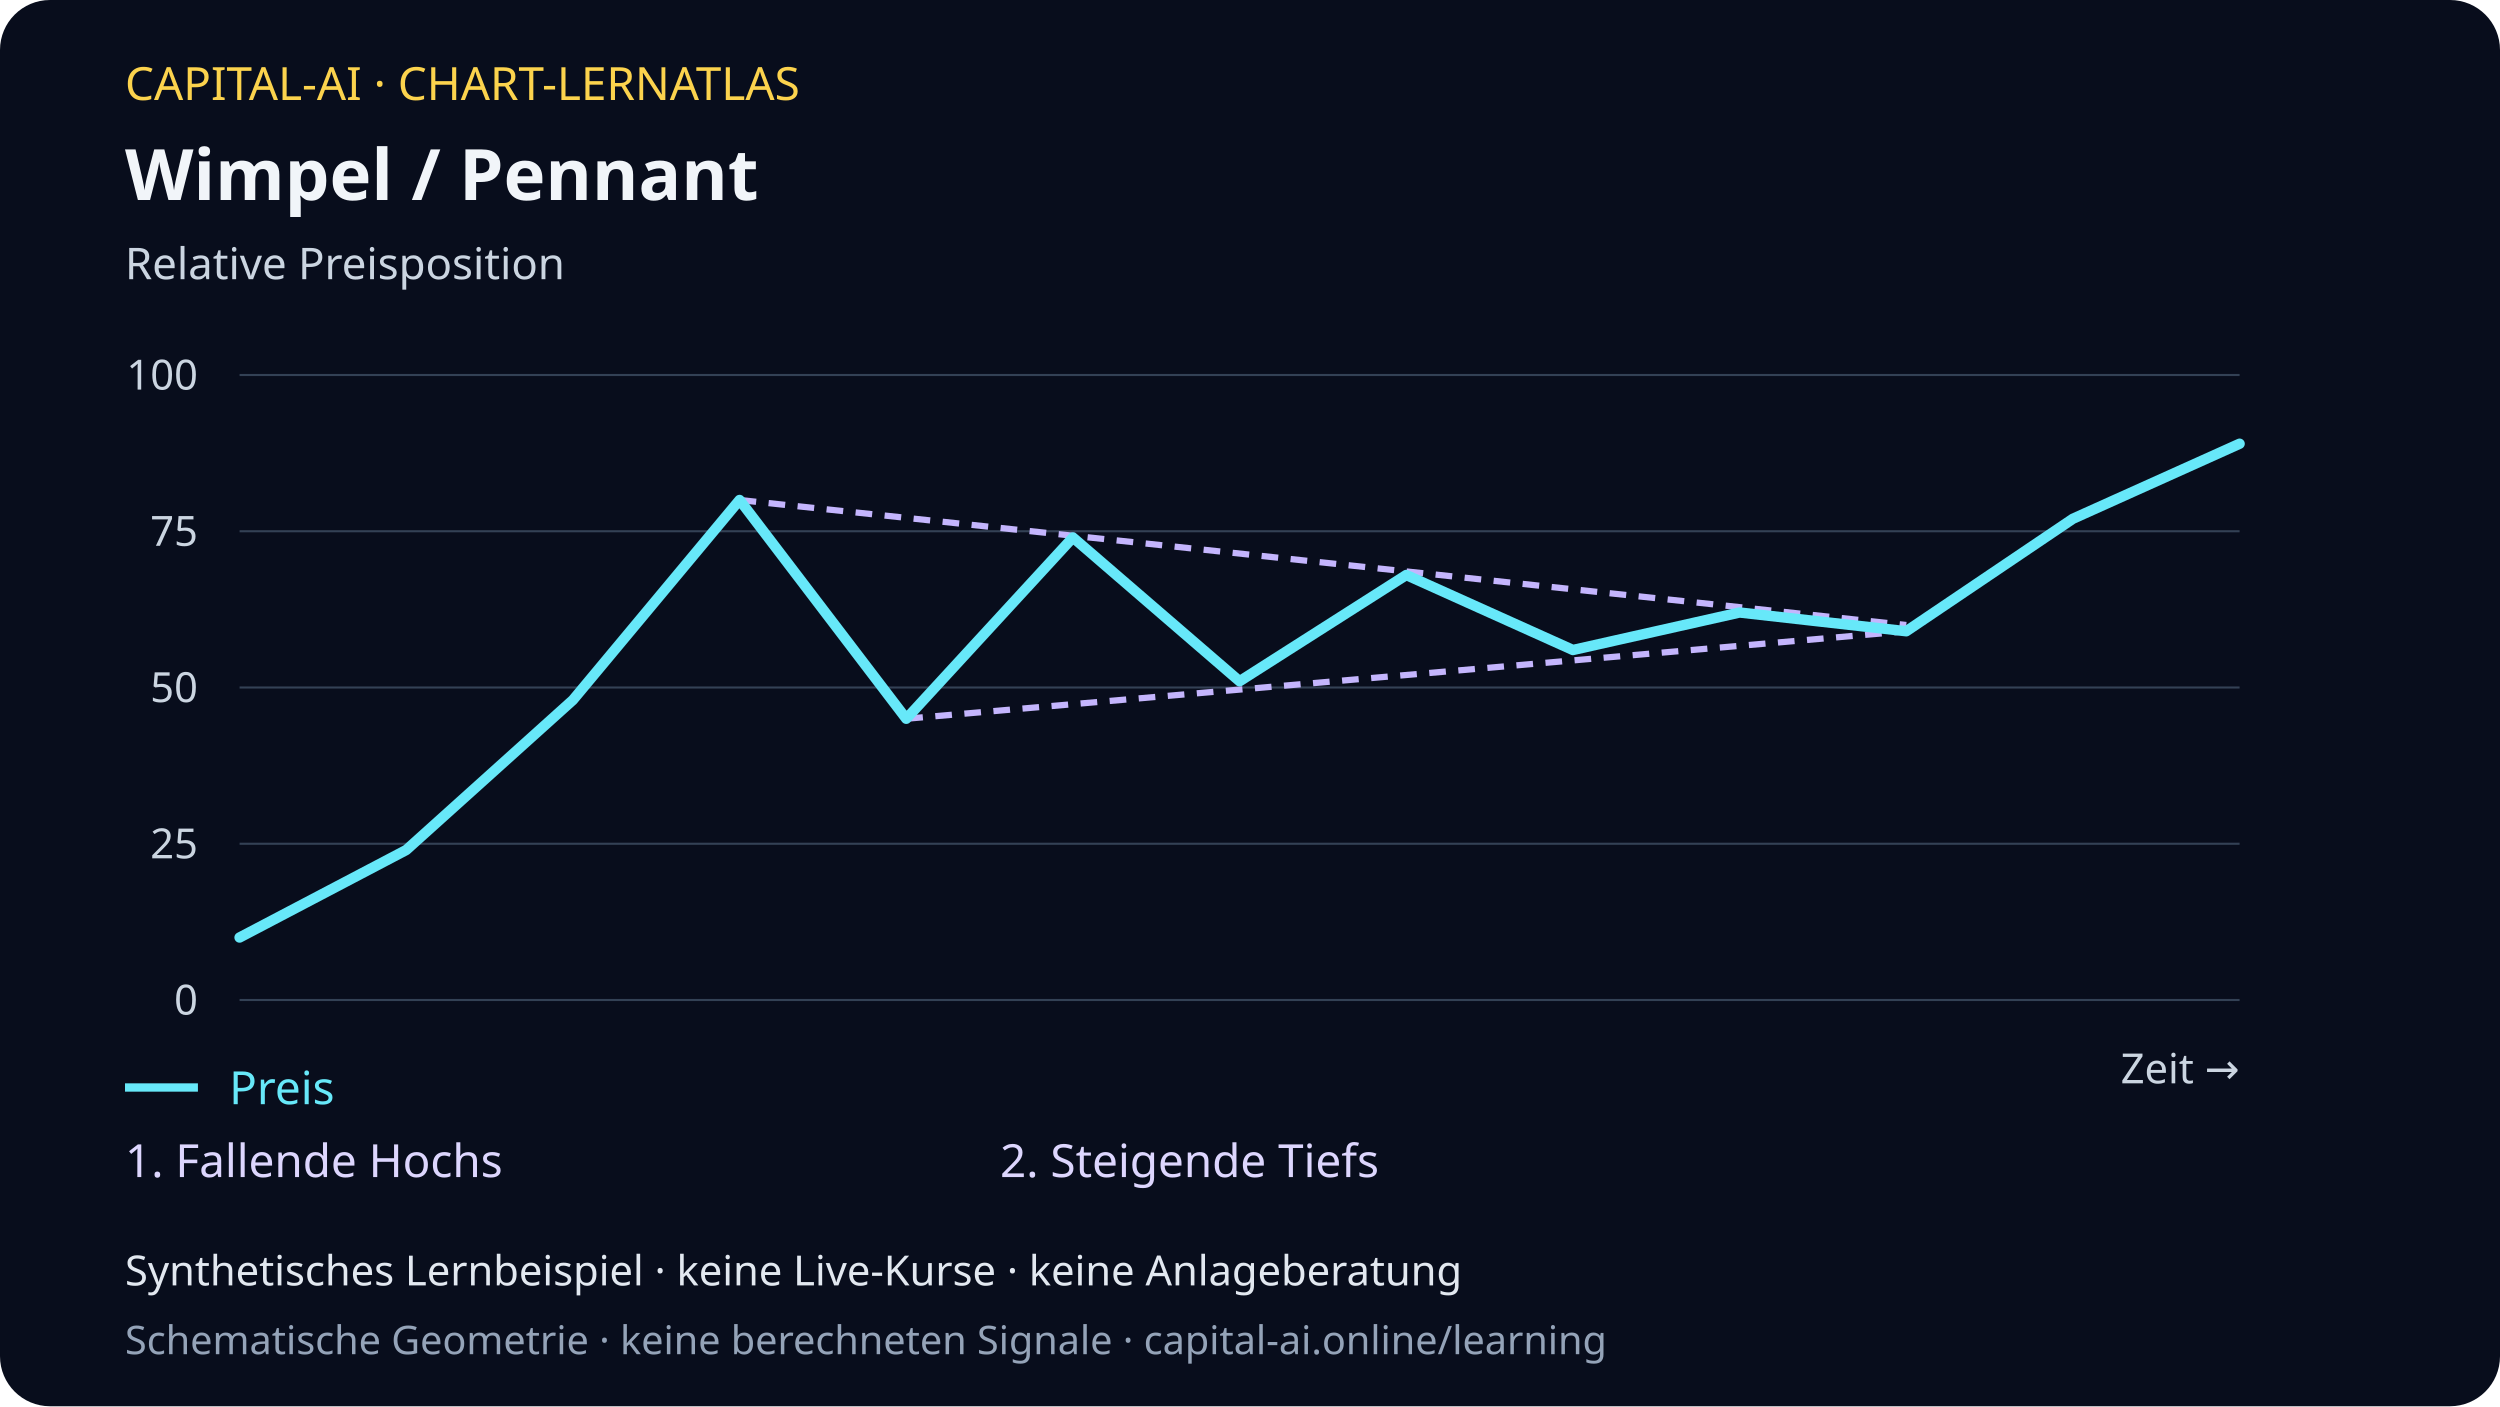
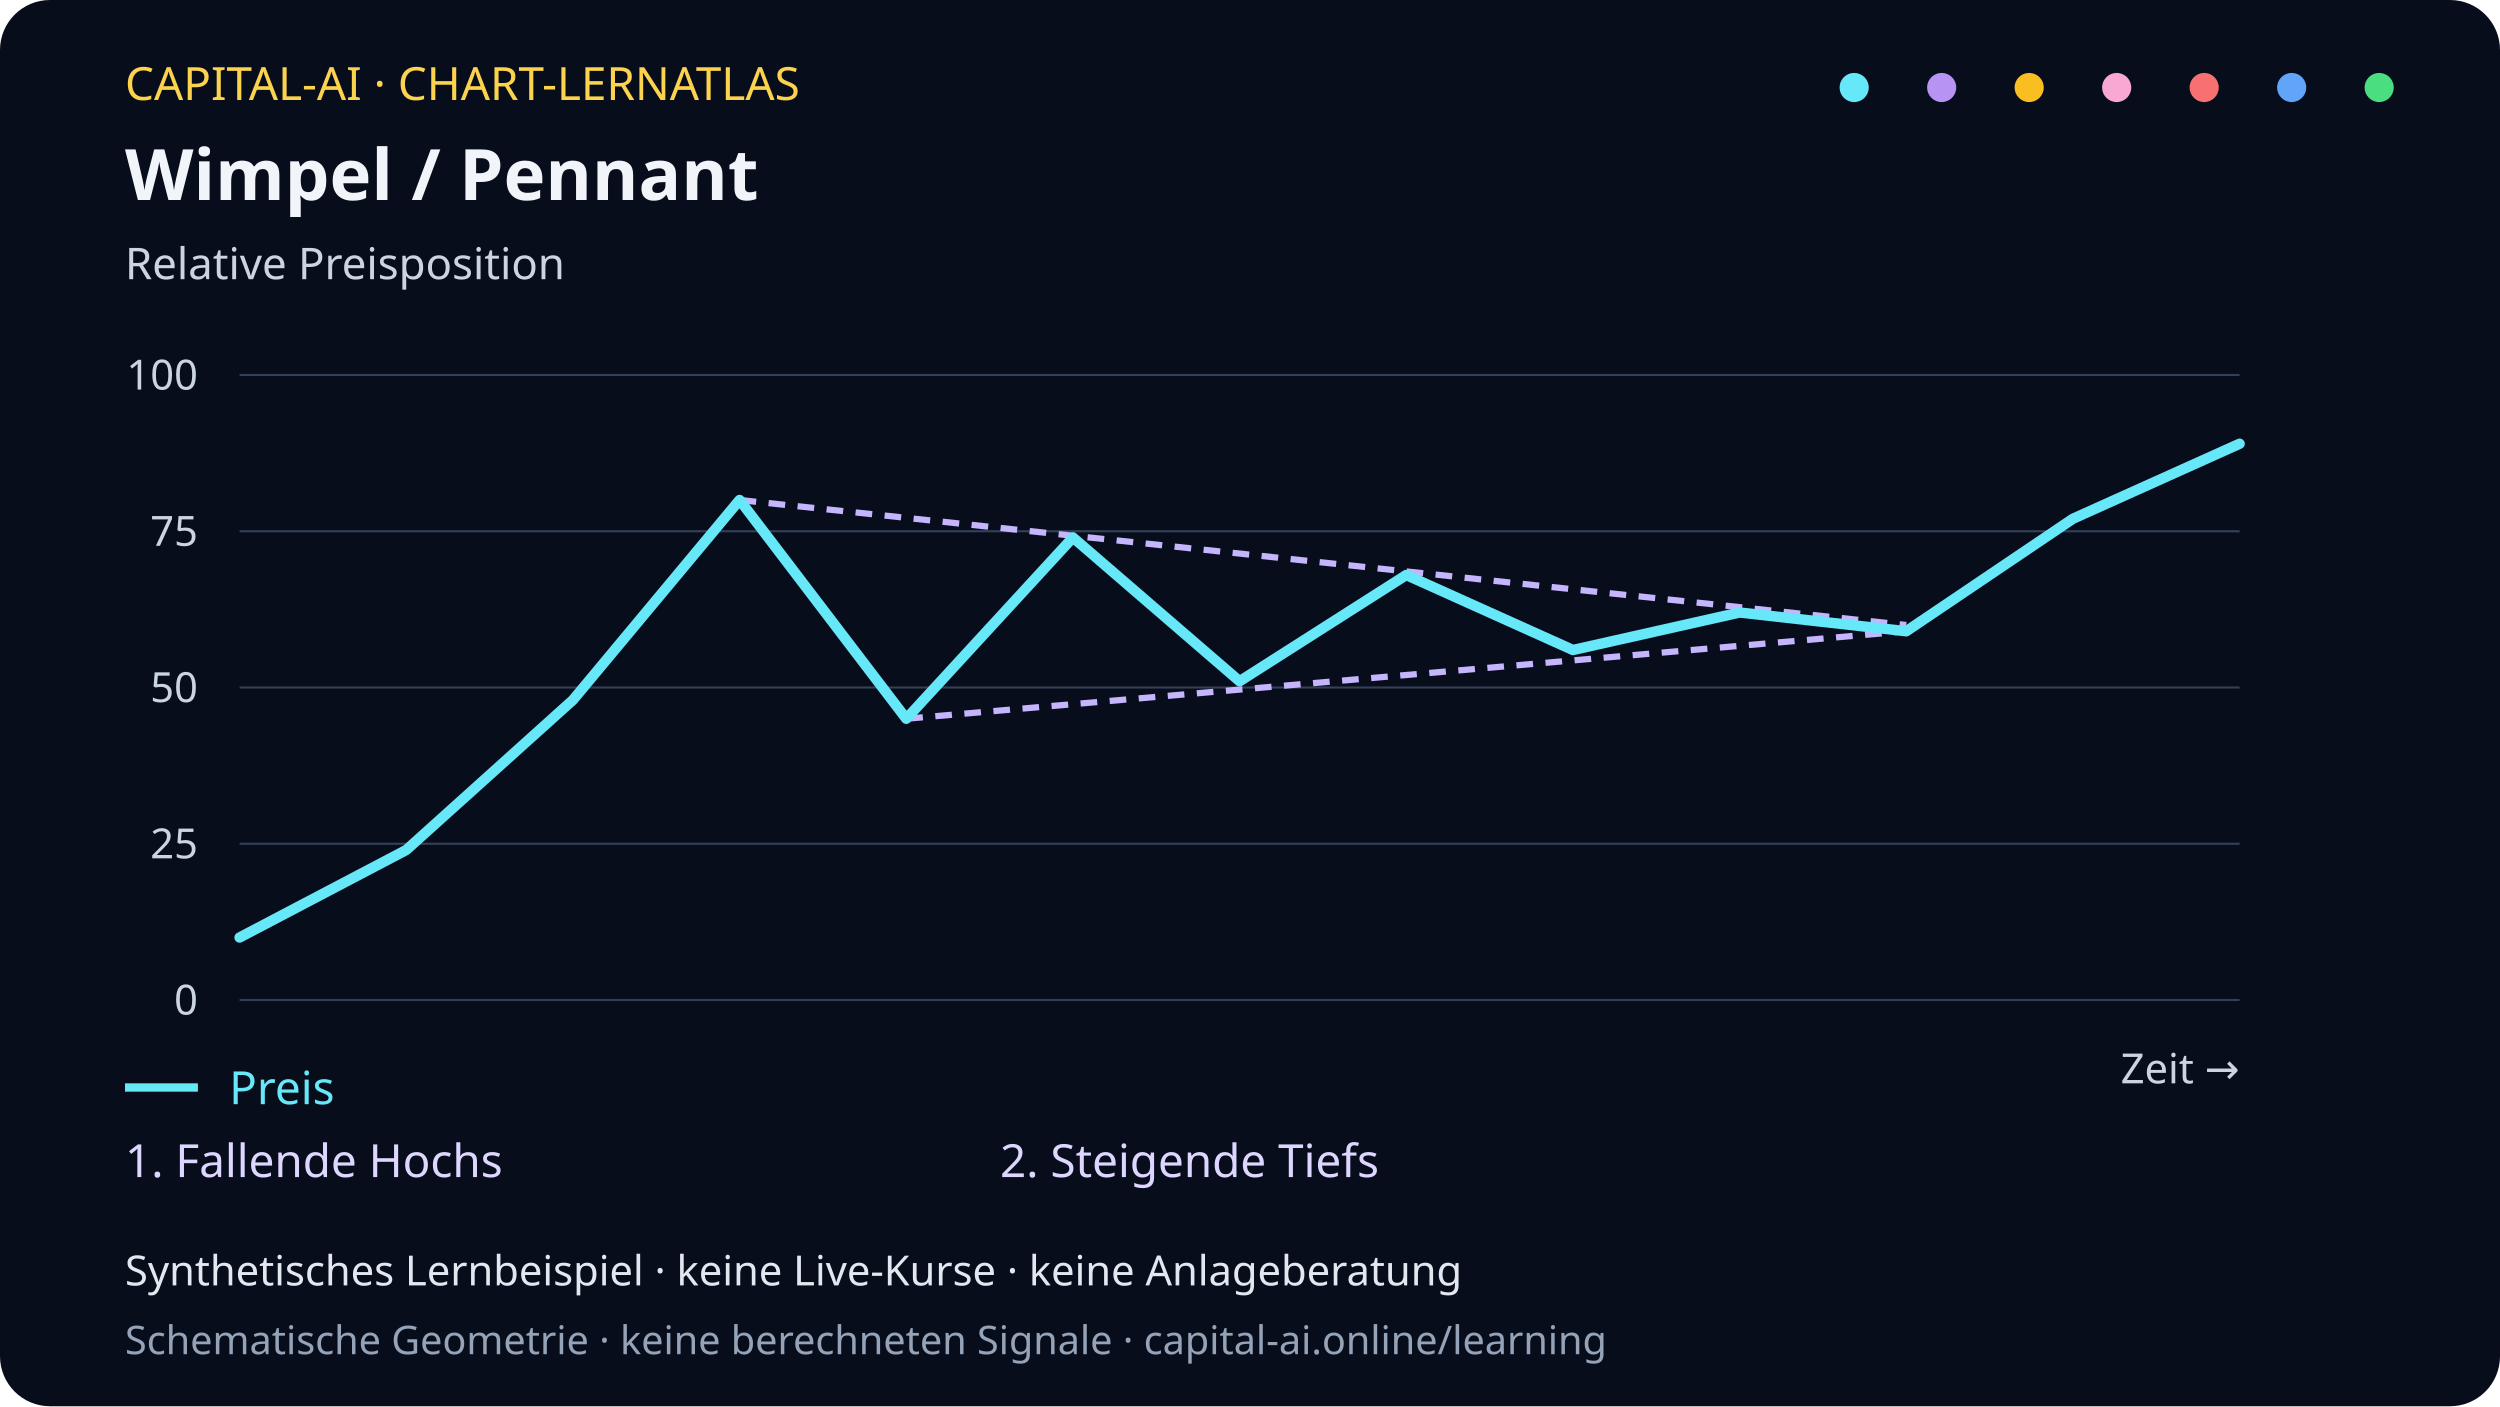
<svg xmlns="http://www.w3.org/2000/svg" viewBox="0 0 1200 675" role="img" aria-label="Wimpel / Pennant. Nach einem Impuls laufen obere und untere Begrenzung der kurzen Konsolidierung zusammen. Synthetisches Lernbeispiel · keine Live-Kurse · keine Anlageberatung" class="h-auto w-full rounded-xl">
  <rect width="1200" height="675" rx="24" fill="#080d1c" />
+   <g aria-hidden="true" data-universe-spectrum="CAPITAL_AI_UNIVERSE@1">
+     <circle cx="890" cy="42" r="7" fill="#67E8F9" />
+     <circle cx="932" cy="42" r="7" fill="#B794F4" />
+     <circle cx="974" cy="42" r="7" fill="#F9BF21" />
+     <circle cx="1016" cy="42" r="7" fill="#F9A8D4" />
+     <circle cx="1058" cy="42" r="7" fill="#F87171" />
+     <circle cx="1100" cy="42" r="7" fill="#60A5FA" />
+     <circle cx="1142" cy="42" r="7" fill="#4ADE80" />
+   </g>
  <g font-family="system-ui, sans-serif">
    <text x="60" y="48" fill="#fcd34d" font-size="22">CAPITAL-AI · CHART-LERNATLAS</text>
    <text x="60" y="96" fill="#f1f5f9" font-size="34" font-weight="700">Wimpel / Pennant</text>
    <text x="60" y="134" fill="#cbd5e1" font-size="21">Relative Preisposition</text>
    <g>
      <line x1="115" x2="1075" y1="480" y2="480" stroke="#334155" />
      <text x="95" y="487" text-anchor="end" fill="#cbd5e1" font-size="20">0</text>
    </g>
    <g>
      <line x1="115" x2="1075" y1="405" y2="405" stroke="#334155" />
      <text x="95" y="412" text-anchor="end" fill="#cbd5e1" font-size="20">25</text>
    </g>
    <g>
      <line x1="115" x2="1075" y1="330" y2="330" stroke="#334155" />
      <text x="95" y="337" text-anchor="end" fill="#cbd5e1" font-size="20">50</text>
    </g>
    <g>
      <line x1="115" x2="1075" y1="255" y2="255" stroke="#334155" />
      <text x="95" y="262" text-anchor="end" fill="#cbd5e1" font-size="20">75</text>
    </g>
    <g>
      <line x1="115" x2="1075" y1="180" y2="180" stroke="#334155" />
      <text x="95" y="187" text-anchor="end" fill="#cbd5e1" font-size="20">100</text>
    </g>
    <g>
      <line x1="355" y1="240" x2="915" y2="300" stroke="#c4b5fd" stroke-width="3" stroke-dasharray="8 6" />
      <text x="60" y="565" fill="#ddd6fe" font-size="22">1. Fallende Hochs</text>
    </g>
    <g>
      <line x1="435" y1="345" x2="915" y2="303" stroke="#c4b5fd" stroke-width="3" stroke-dasharray="8 6" />
      <text x="480" y="565" fill="#ddd6fe" font-size="22">2. Steigende Tiefs</text>
    </g>
    <g>
      <polyline points="115,450 195,408 275,336 355,240 435,345 515,258 595,327 675,276 755,312 835,294 915,303 995,249 1075,213" fill="none" stroke="#67e8f9" stroke-width="5" stroke-linejoin="round" stroke-linecap="round" />
      <line x1="60" x2="95" y1="522" y2="522" stroke="#67e8f9" stroke-width="4" />
      <text x="110" y="530" fill="#67e8f9" font-size="22">Preis</text>
    </g>
    <text x="1075" y="520" text-anchor="end" fill="#cbd5e1" font-size="20">Zeit →</text>
    <text x="60" y="617" fill="#e2e8f0" font-size="20">Synthetisches Lernbeispiel · keine Live-Kurse · keine Anlageberatung</text>
    <text x="60" y="650" fill="#94a3b8" font-size="19">Schematische Geometrie · keine berechneten Signale · capital-ai.online/learning</text>
  </g>
</svg>
